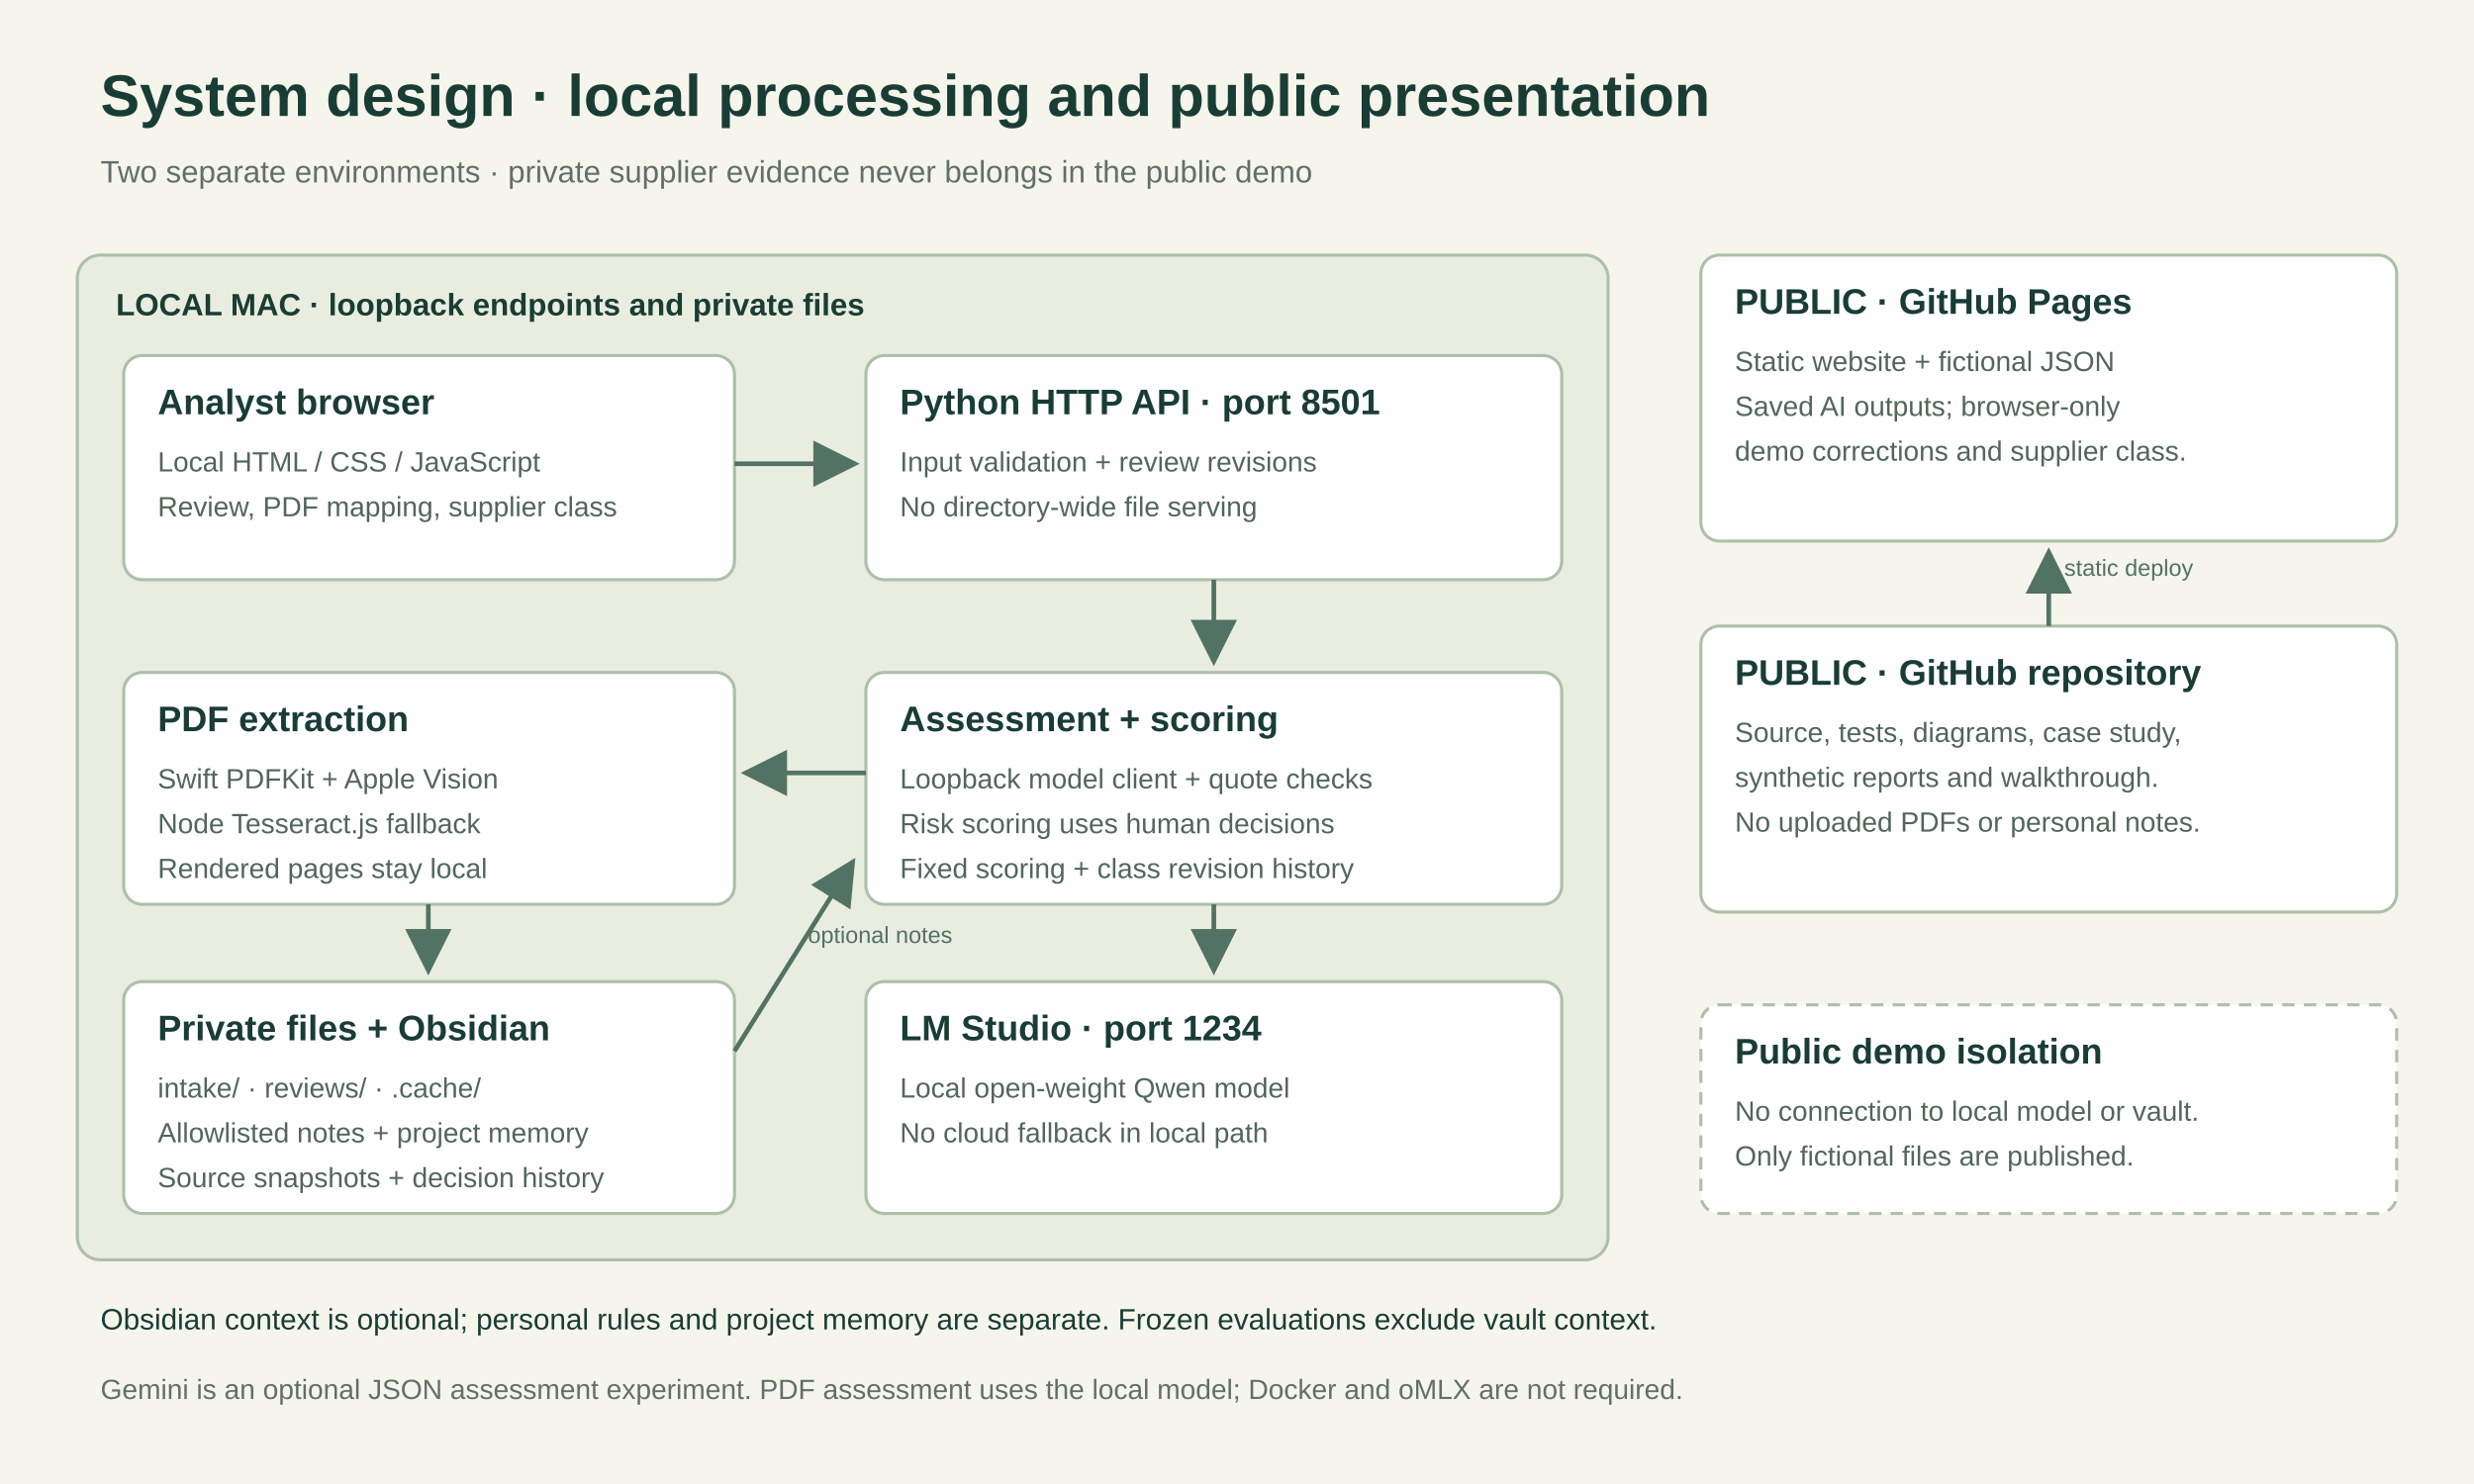
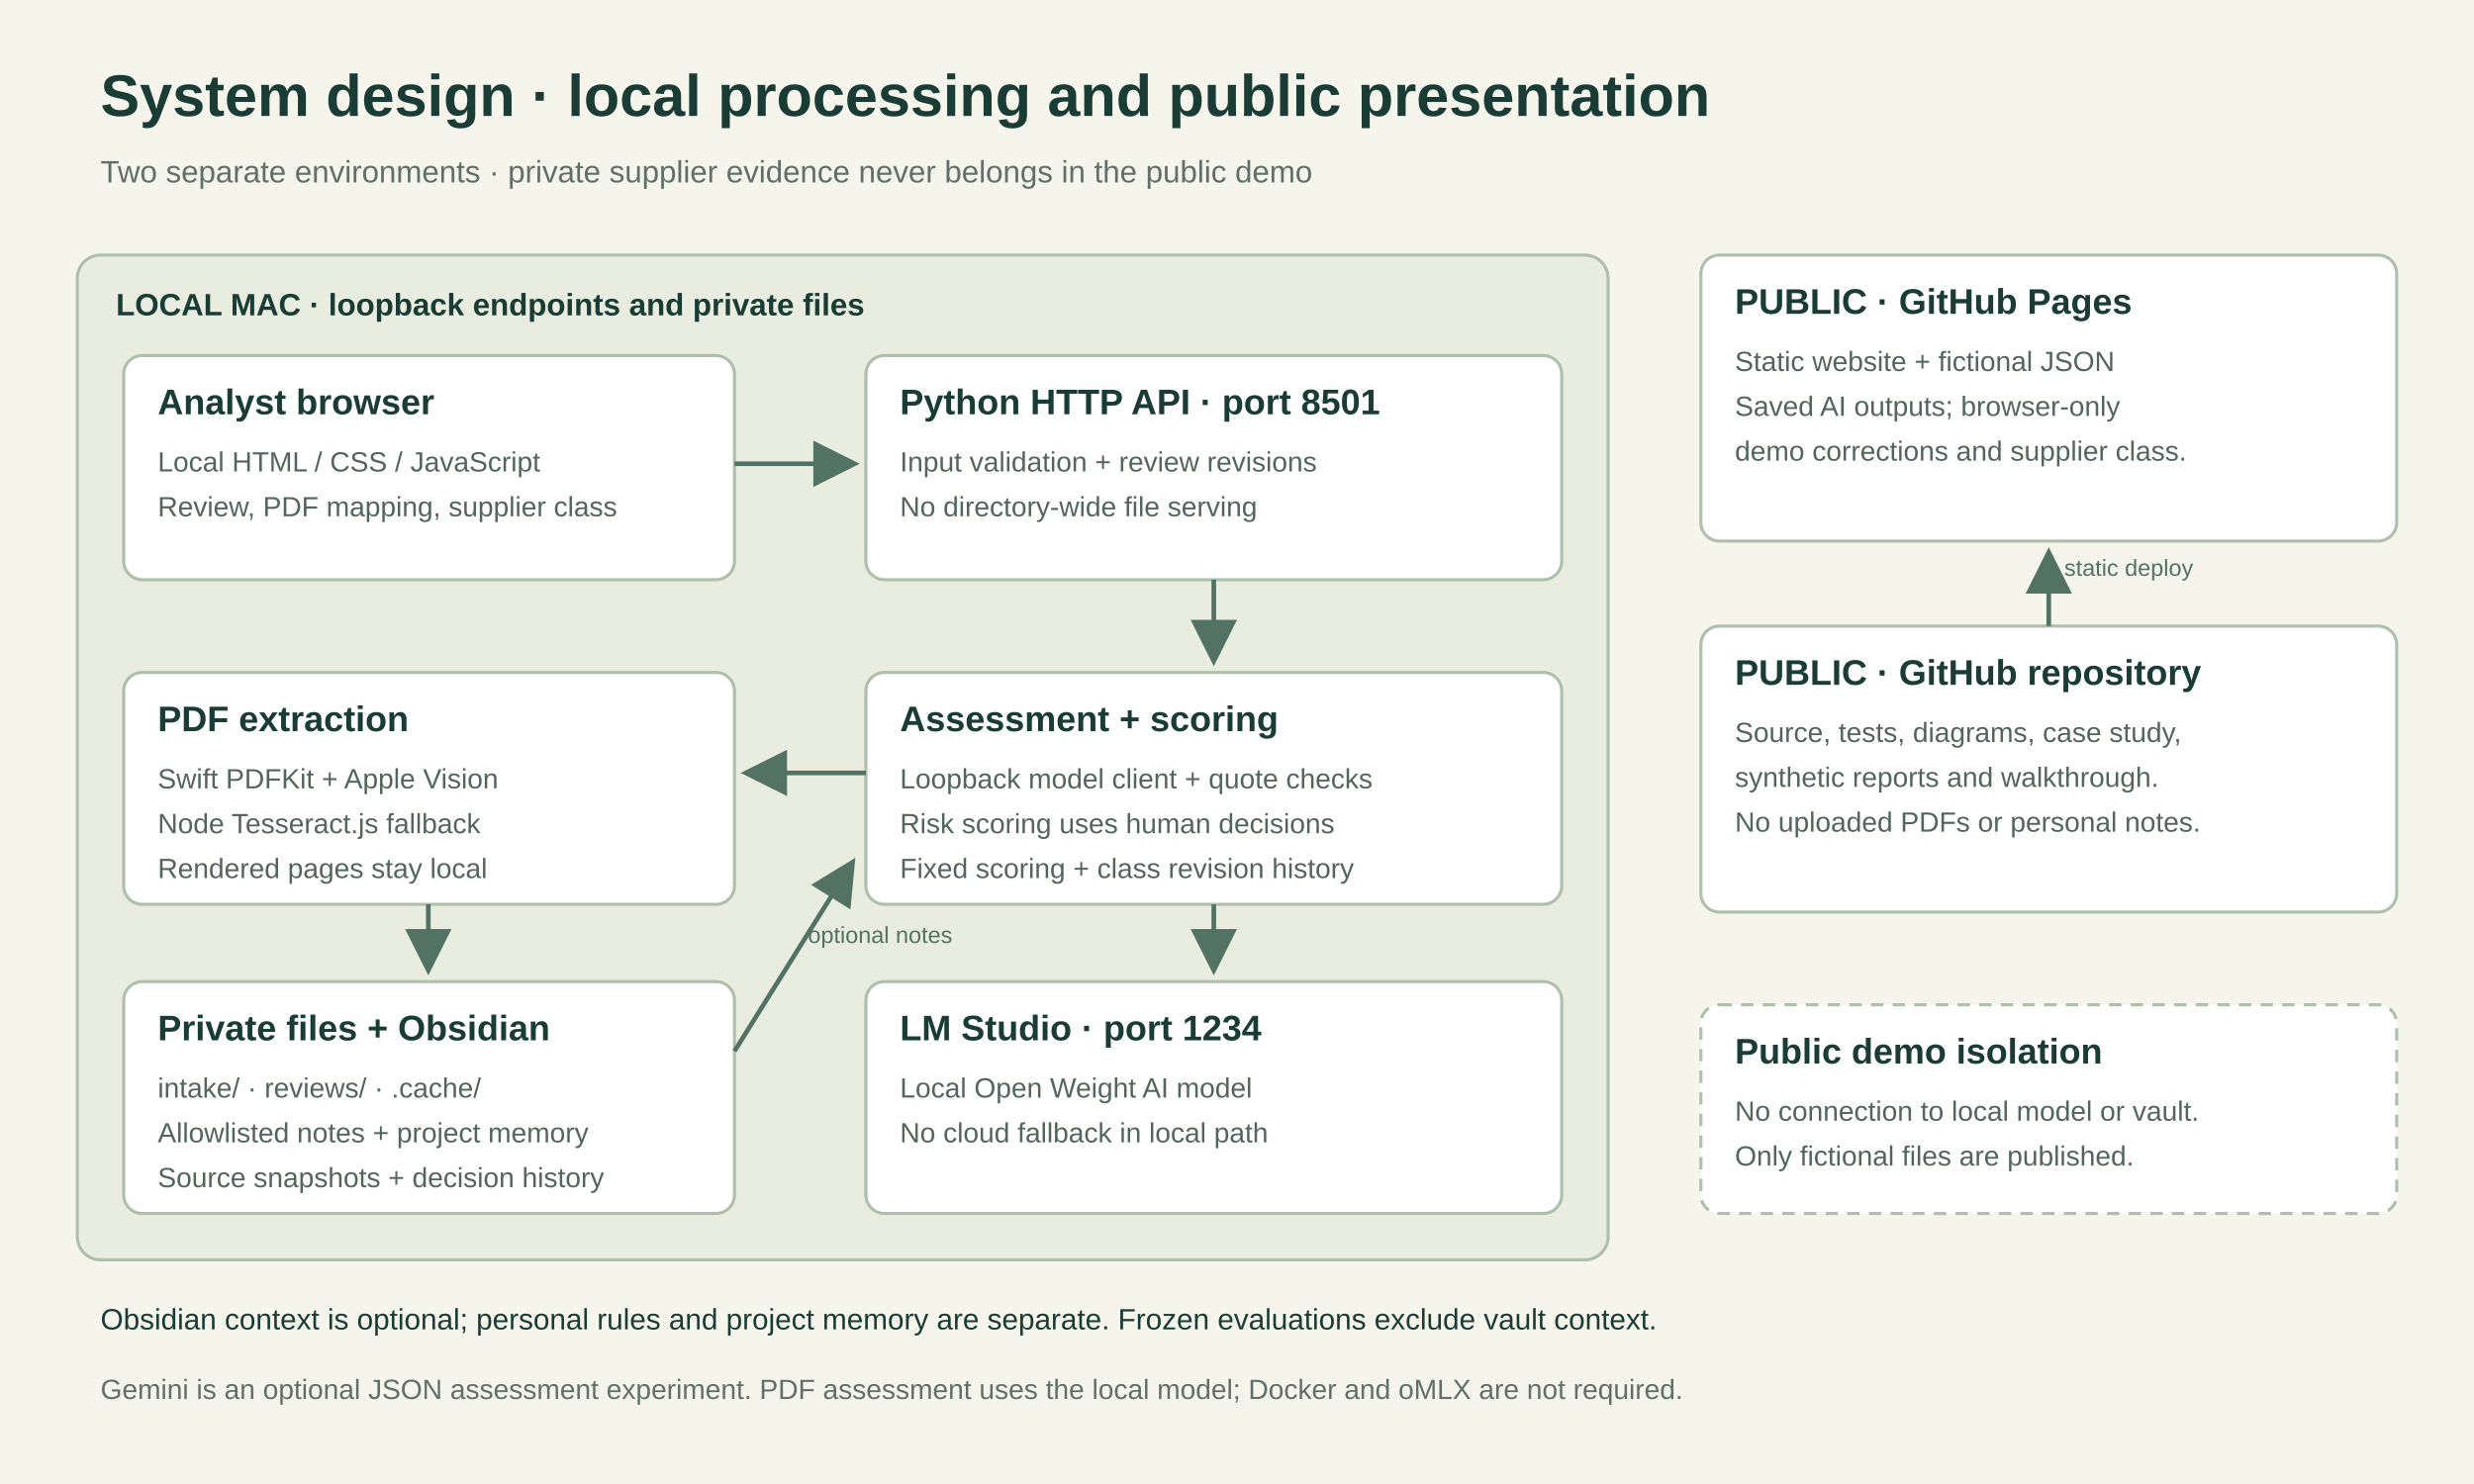
<svg xmlns="http://www.w3.org/2000/svg" width="1600" height="960" viewBox="0 0 1600 960">
  <defs>
    <marker id="arrow" markerWidth="10" markerHeight="10" refX="8" refY="5" orient="auto">
      <path d="M0 0 L10 5 L0 10" fill="#527264" />
    </marker>
  </defs>
  <rect width="1600" height="960" fill="#f5f5ec" />
  <text x="65" y="75" font-family="Arial,sans-serif" font-size="38" font-weight="bold" fill="#193d35">System design · local processing and public presentation</text>
  <text x="65" y="118" font-family="Arial,sans-serif" font-size="20" fill="#607068">Two separate environments · private supplier evidence never belongs in the public demo</text>
  <rect x="50" y="165" width="990" height="650" rx="15" fill="#e9eddf" stroke="#aebfaa" stroke-width="2" />
  <text x="75" y="204" font-family="Arial,sans-serif" font-size="20" font-weight="bold" fill="#193d35">LOCAL MAC · loopback endpoints and private files</text>
  <rect x="80" y="230" width="395" height="145" rx="12" fill="#fff" stroke="#aebfaa" stroke-width="2" />
  <text x="102" y="268" font-family="Arial,sans-serif" font-size="23" font-weight="bold" fill="#193d35">Analyst browser</text>
  <text x="102" y="305" font-family="Arial,sans-serif" font-size="18" fill="#52665b">Local HTML / CSS / JavaScript</text>
  <text x="102" y="334" font-family="Arial,sans-serif" font-size="18" fill="#52665b">Review, PDF mapping, supplier class</text>
  <rect x="560" y="230" width="450" height="145" rx="12" fill="#fff" stroke="#aebfaa" stroke-width="2" />
  <text x="582" y="268" font-family="Arial,sans-serif" font-size="23" font-weight="bold" fill="#193d35">Python HTTP API · port 8501</text>
  <text x="582" y="305" font-family="Arial,sans-serif" font-size="18" fill="#52665b">Input validation + review revisions</text>
  <text x="582" y="334" font-family="Arial,sans-serif" font-size="18" fill="#52665b">No directory-wide file serving</text>
  <path d="M475 300 L550 300" fill="none" stroke="#527264" stroke-width="3" marker-end="url(#arrow)" />
  <rect x="80" y="435" width="395" height="150" rx="12" fill="#fff" stroke="#aebfaa" stroke-width="2" />
  <text x="102" y="473" font-family="Arial,sans-serif" font-size="23" font-weight="bold" fill="#193d35">PDF extraction</text>
  <text x="102" y="510" font-family="Arial,sans-serif" font-size="18" fill="#52665b">Swift PDFKit + Apple Vision</text>
  <text x="102" y="539" font-family="Arial,sans-serif" font-size="18" fill="#52665b">Node Tesseract.js fallback</text>
  <text x="102" y="568" font-family="Arial,sans-serif" font-size="18" fill="#52665b">Rendered pages stay local</text>
  <rect x="560" y="435" width="450" height="150" rx="12" fill="#fff" stroke="#aebfaa" stroke-width="2" />
  <text x="582" y="473" font-family="Arial,sans-serif" font-size="23" font-weight="bold" fill="#193d35">Assessment + scoring</text>
  <text x="582" y="510" font-family="Arial,sans-serif" font-size="18" fill="#52665b">Loopback model client + quote checks</text>
  <text x="582" y="539" font-family="Arial,sans-serif" font-size="18" fill="#52665b">Risk scoring uses human decisions</text>
  <text x="582" y="568" font-family="Arial,sans-serif" font-size="18" fill="#52665b">Fixed scoring + class revision history</text>
  <path d="M785 375 L785 425" fill="none" stroke="#527264" stroke-width="3" marker-end="url(#arrow)" />
  <path d="M560 500 L485 500" fill="none" stroke="#527264" stroke-width="3" marker-end="url(#arrow)" />
  <rect x="80" y="635" width="395" height="150" rx="12" fill="#fff" stroke="#aebfaa" stroke-width="2" />
  <text x="102" y="673" font-family="Arial,sans-serif" font-size="23" font-weight="bold" fill="#193d35">Private files + Obsidian</text>
  <text x="102" y="710" font-family="Arial,sans-serif" font-size="18" fill="#52665b">intake/ · reviews/ · .cache/</text>
  <text x="102" y="739" font-family="Arial,sans-serif" font-size="18" fill="#52665b">Allowlisted notes + project memory</text>
  <text x="102" y="768" font-family="Arial,sans-serif" font-size="18" fill="#52665b">Source snapshots + decision history</text>
  <rect x="560" y="635" width="450" height="150" rx="12" fill="#fff" stroke="#aebfaa" stroke-width="2" />
  <text x="582" y="673" font-family="Arial,sans-serif" font-size="23" font-weight="bold" fill="#193d35">LM Studio · port 1234</text>
-   <text x="582" y="710" font-family="Arial,sans-serif" font-size="18" fill="#52665b">Local open-weight Qwen model</text>
+   <text x="582" y="710" font-family="Arial,sans-serif" font-size="18" fill="#52665b">Local Open Weight AI model</text>
  <text x="582" y="739" font-family="Arial,sans-serif" font-size="18" fill="#52665b">No cloud fallback in local path</text>
  <path d="M785 585 L785 625" fill="none" stroke="#527264" stroke-width="3" marker-end="url(#arrow)" />
  <path d="M277 585 L277 625" fill="none" stroke="#527264" stroke-width="3" marker-end="url(#arrow)" />
  <rect x="1100" y="165" width="450" height="185" rx="12" fill="#fff" stroke="#aebfaa" stroke-width="2" />
  <text x="1122" y="203" font-family="Arial,sans-serif" font-size="23" font-weight="bold" fill="#193d35">PUBLIC · GitHub Pages</text>
  <text x="1122" y="240" font-family="Arial,sans-serif" font-size="18" fill="#52665b">Static website + fictional JSON</text>
  <text x="1122" y="269" font-family="Arial,sans-serif" font-size="18" fill="#52665b">Saved AI outputs; browser-only</text>
  <text x="1122" y="298" font-family="Arial,sans-serif" font-size="18" fill="#52665b">demo corrections and supplier class.</text>
  <rect x="1100" y="405" width="450" height="185" rx="12" fill="#fff" stroke="#aebfaa" stroke-width="2" />
  <text x="1122" y="443" font-family="Arial,sans-serif" font-size="23" font-weight="bold" fill="#193d35">PUBLIC · GitHub repository</text>
  <text x="1122" y="480" font-family="Arial,sans-serif" font-size="18" fill="#52665b">Source, tests, diagrams, case study,</text>
  <text x="1122" y="509" font-family="Arial,sans-serif" font-size="18" fill="#52665b">synthetic reports and walkthrough.</text>
  <text x="1122" y="538" font-family="Arial,sans-serif" font-size="18" fill="#52665b">No uploaded PDFs or personal notes.</text>
  <path d="M1325 405 L1325 360" fill="none" stroke="#527264" stroke-width="3" marker-end="url(#arrow)" />
  <text x="1335.0" y="372.5" font-family="Arial,sans-serif" font-size="15" fill="#527264">static deploy</text>
  <rect x="1100" y="650" width="450" height="135" rx="12" fill="#fff" stroke="#aebfaa" stroke-width="2" stroke-dasharray="8 6" />
  <text x="1122" y="688" font-family="Arial,sans-serif" font-size="23" font-weight="bold" fill="#193d35">Public demo isolation</text>
  <text x="1122" y="725" font-family="Arial,sans-serif" font-size="18" fill="#52665b">No connection to local model or vault.</text>
  <text x="1122" y="754" font-family="Arial,sans-serif" font-size="18" fill="#52665b">Only fictional files are published.</text>
  <path d="M475 680 L550 560" fill="none" stroke="#527264" stroke-width="3" marker-end="url(#arrow)" />
  <text x="522.5" y="610.0" font-family="Arial,sans-serif" font-size="15" fill="#527264">optional notes</text>
  <text x="65" y="860" font-family="Arial,sans-serif" font-size="19" fill="#193d35">Obsidian context is optional; personal rules and project memory are separate. Frozen evaluations exclude vault context.</text>
  <text x="65" y="905" font-family="Arial,sans-serif" font-size="18" fill="#607068">Gemini is an optional JSON assessment experiment. PDF assessment uses the local model; Docker and oMLX are not required.</text>
</svg>
